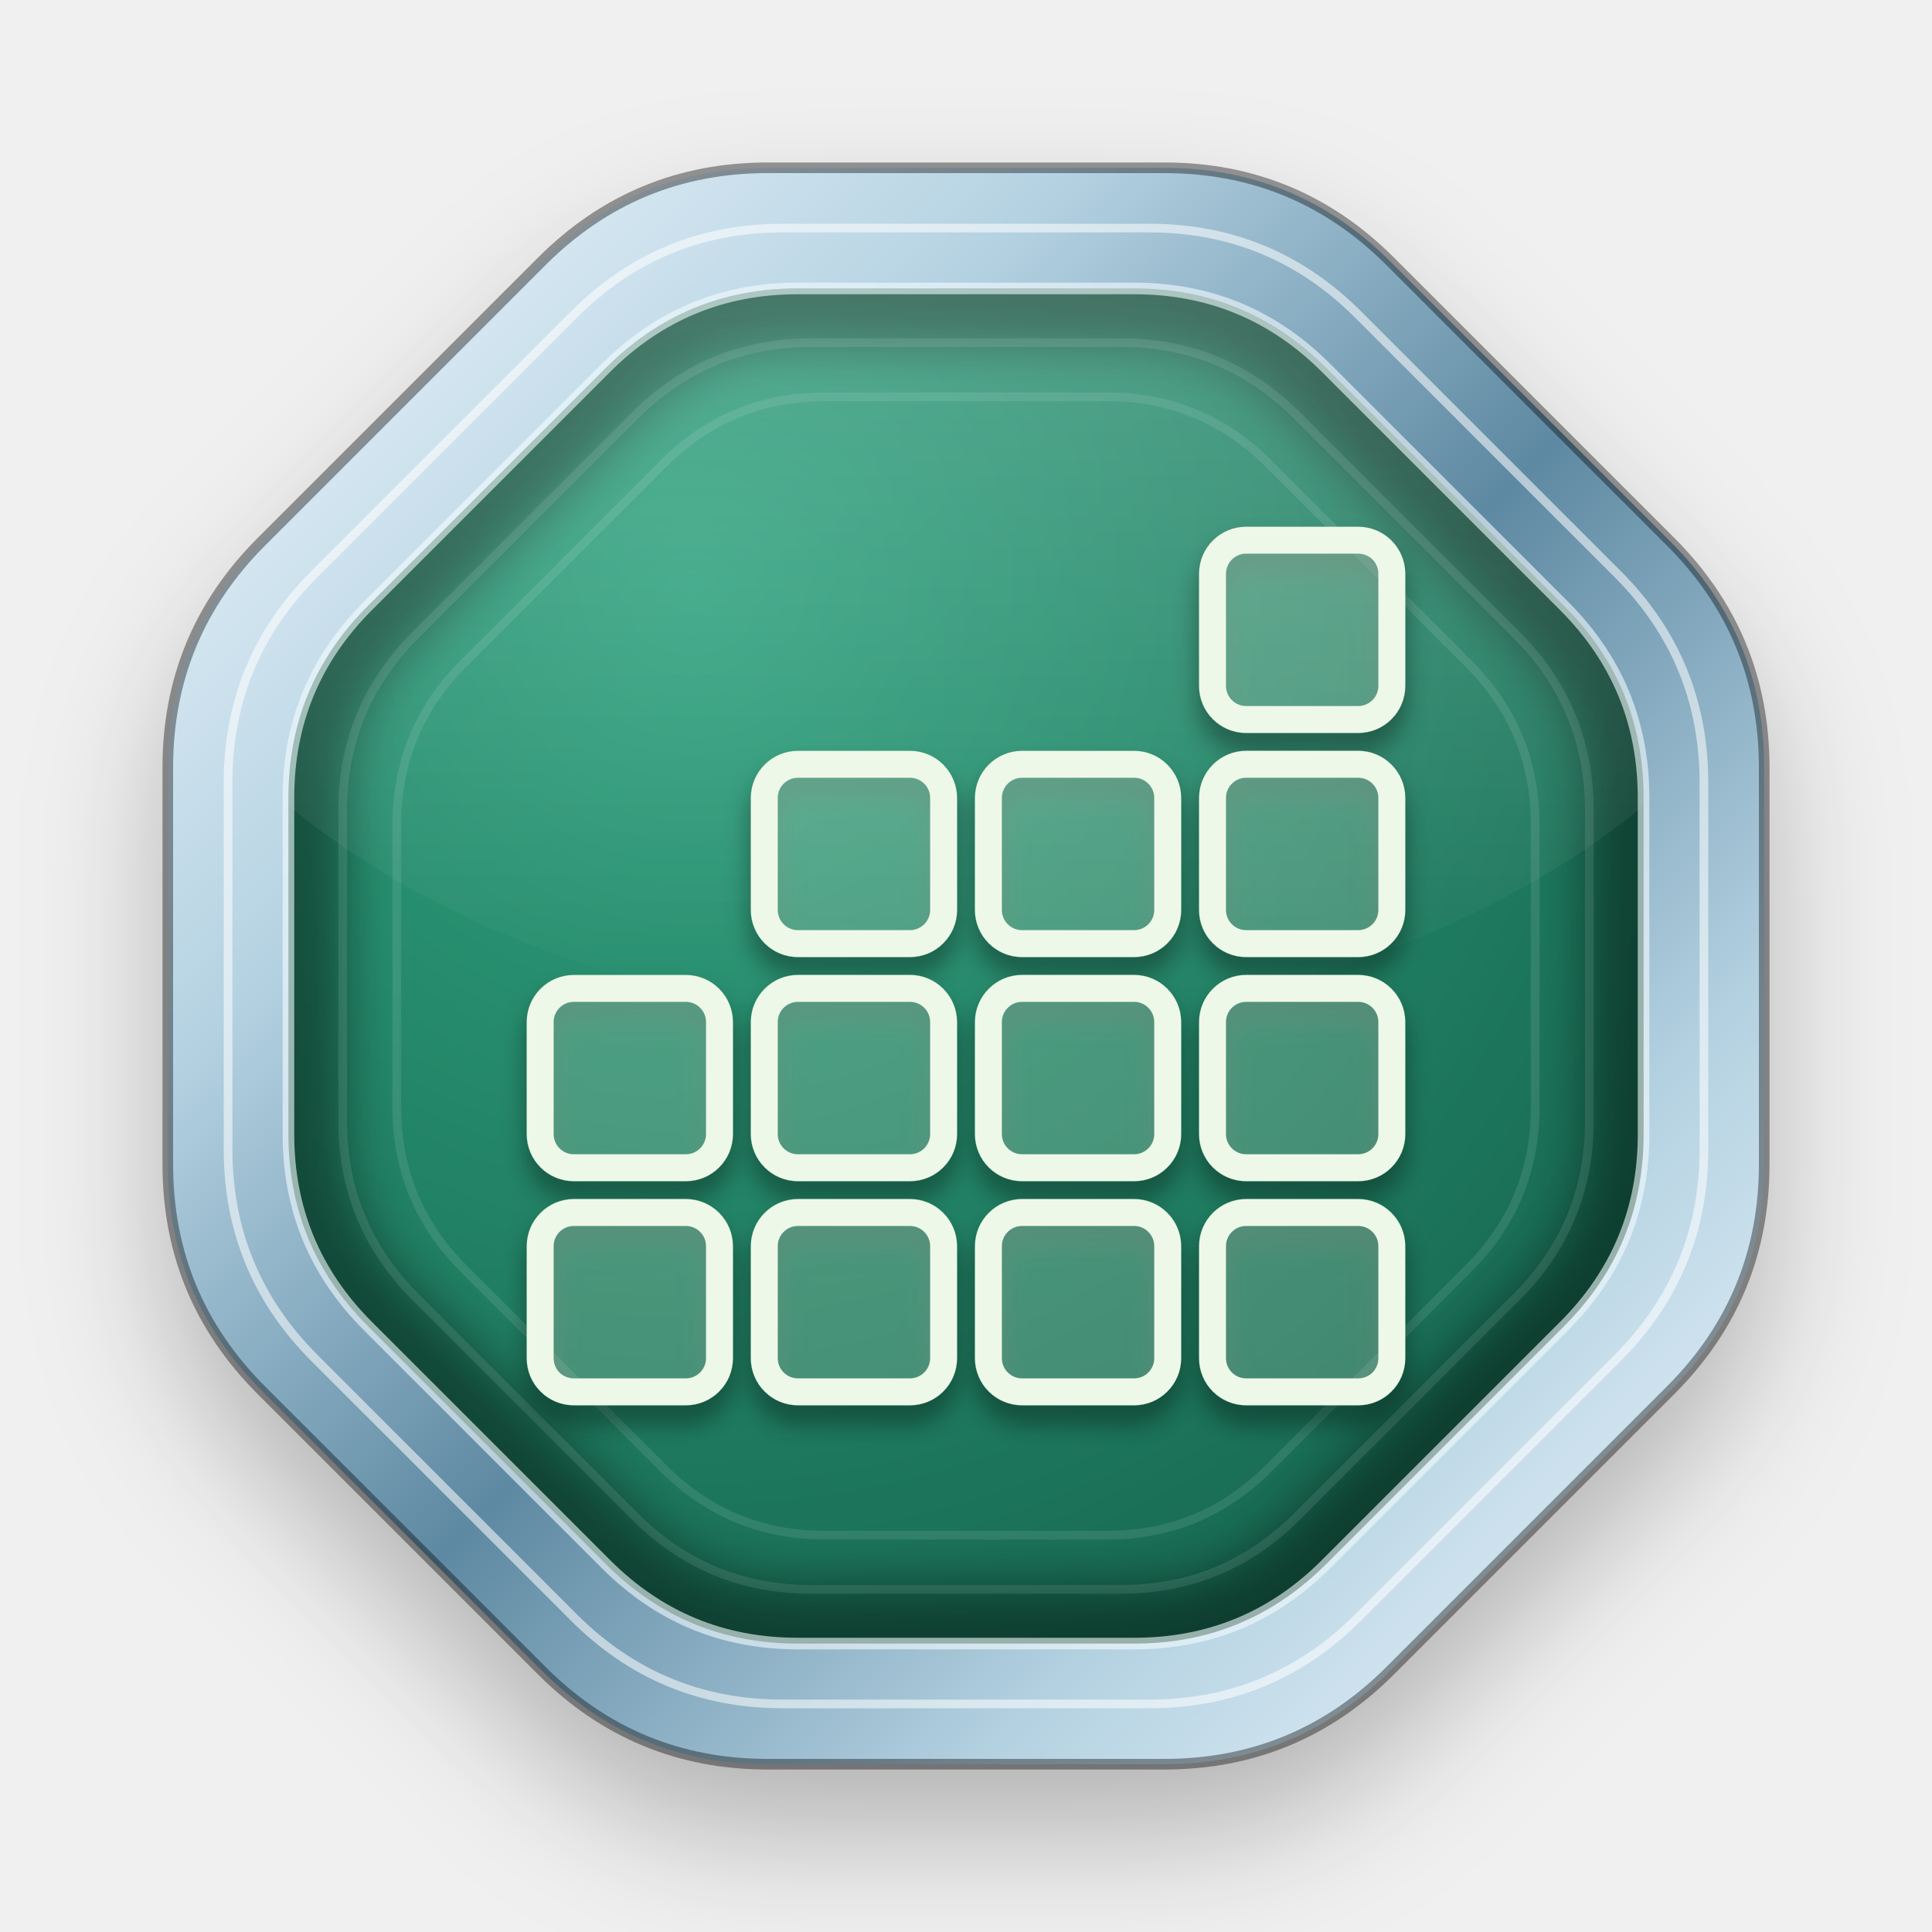
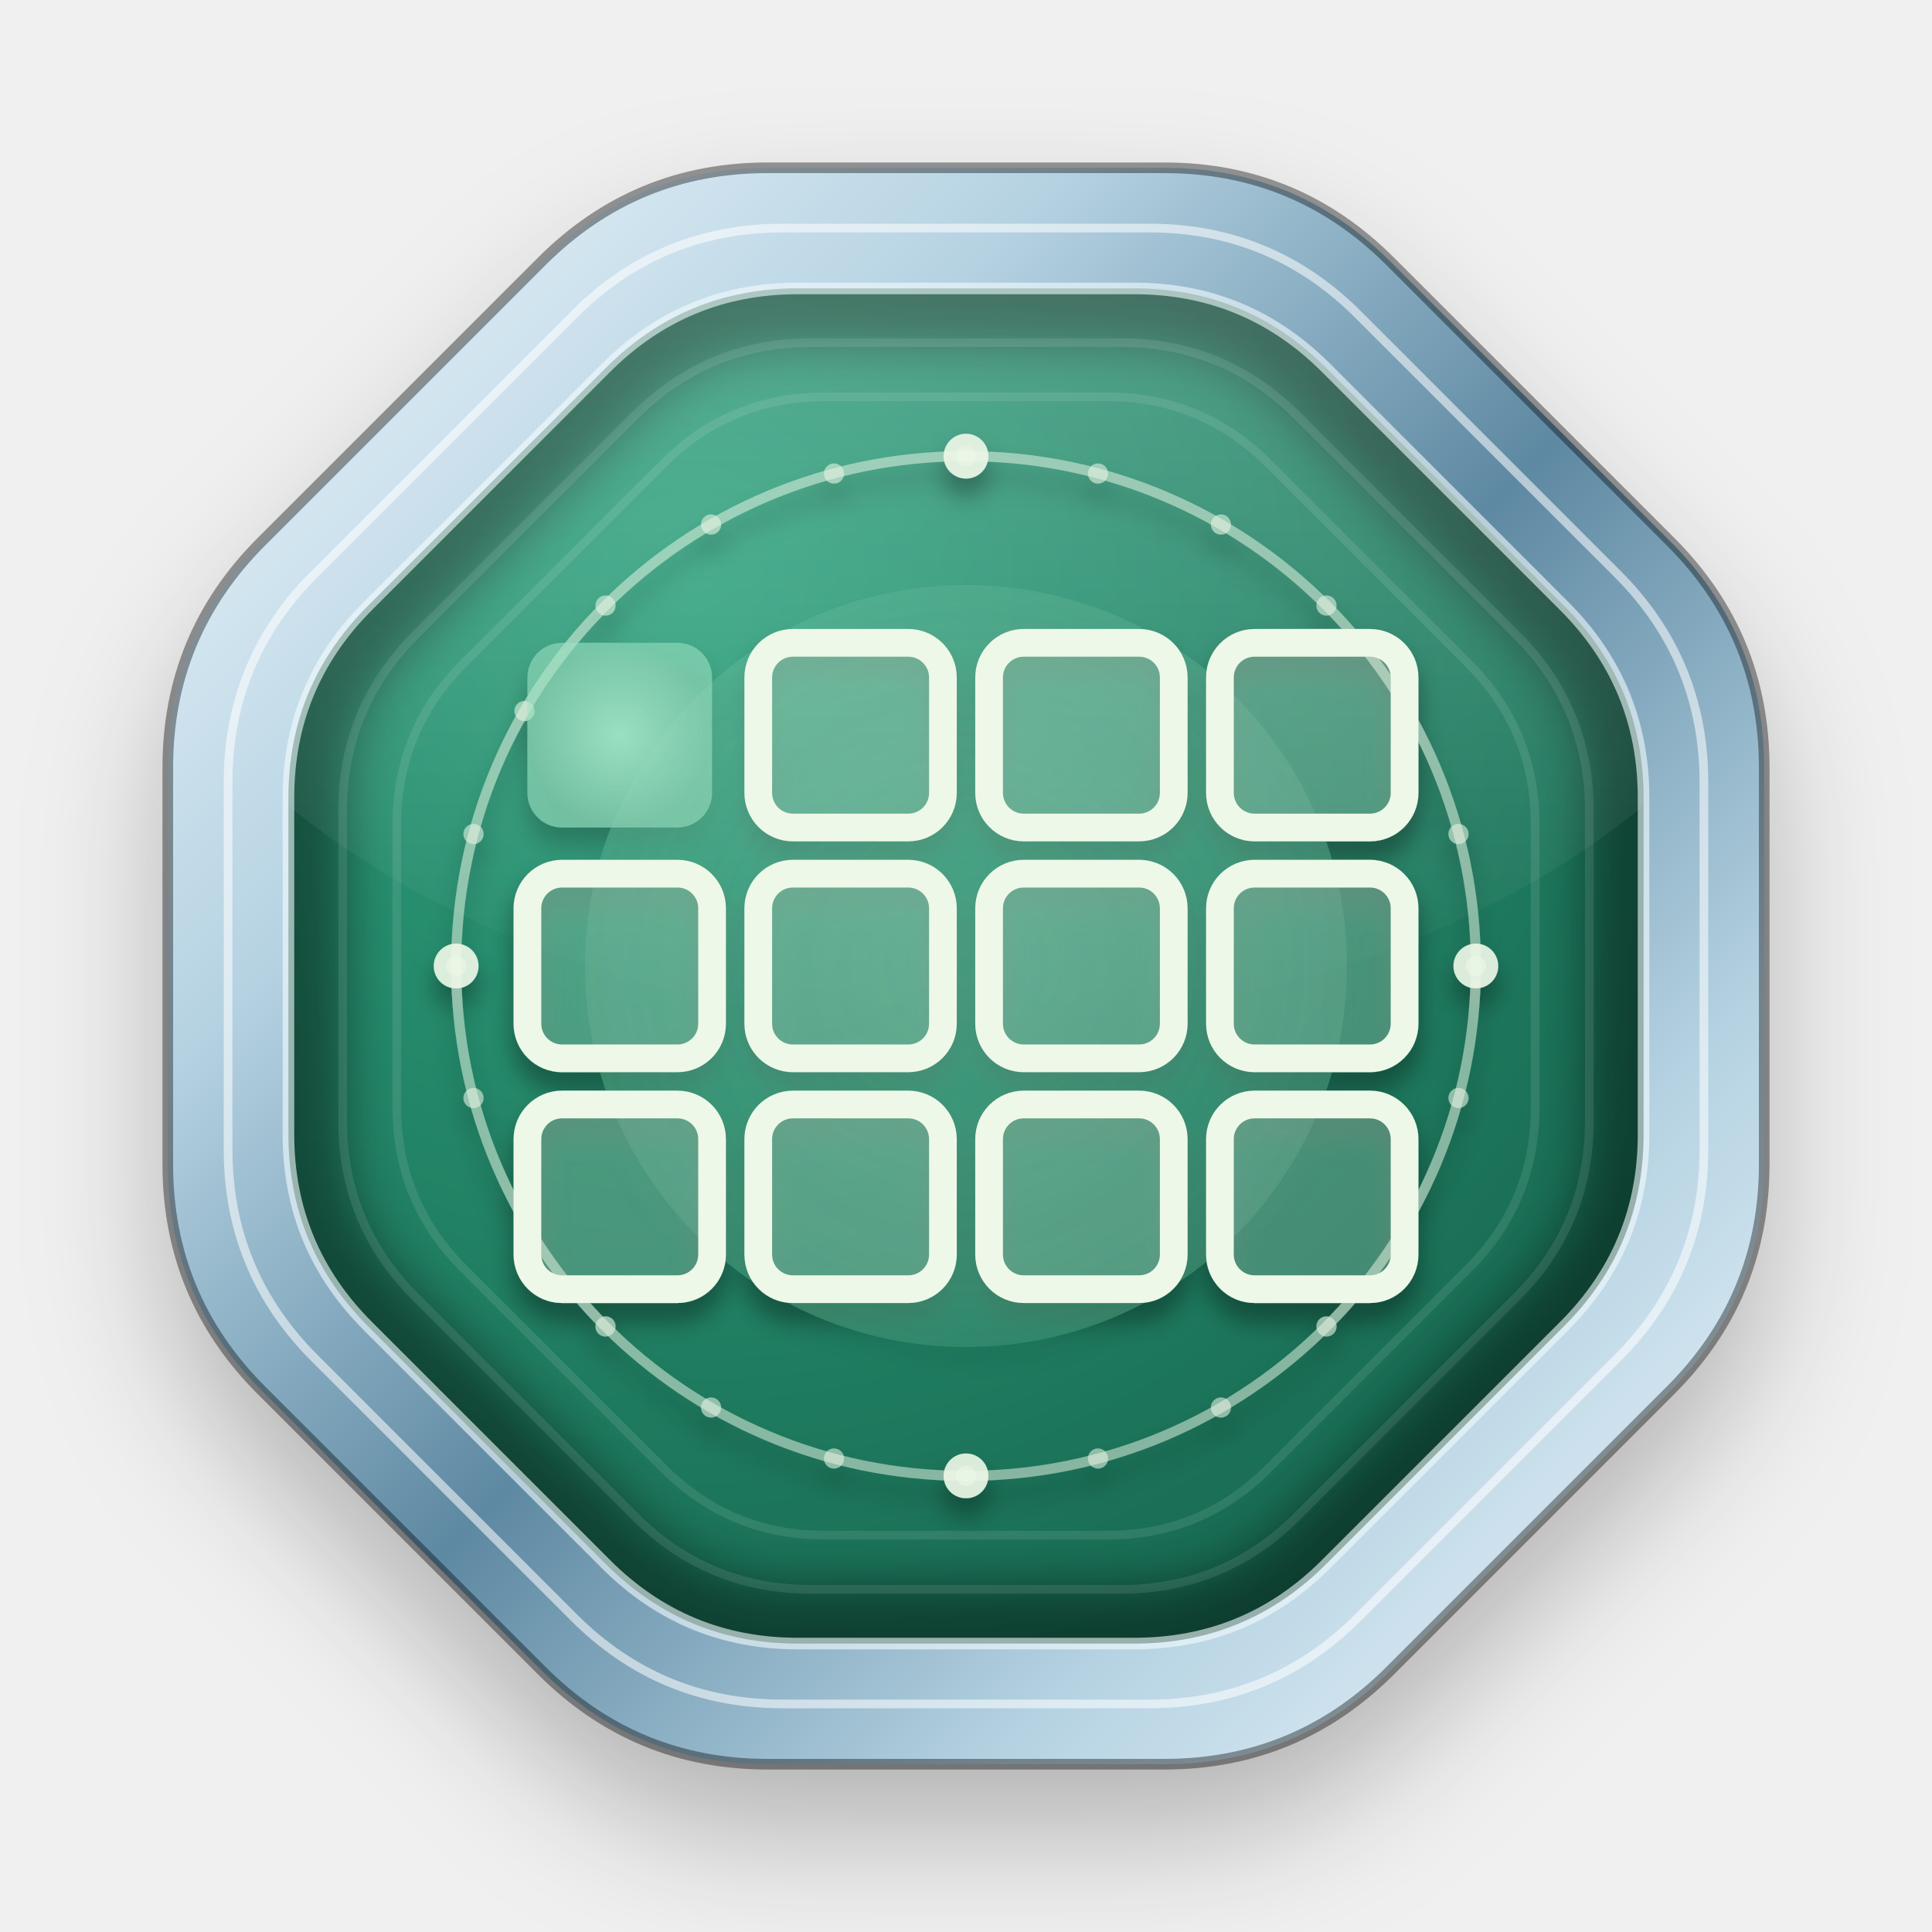
<svg xmlns="http://www.w3.org/2000/svg" viewBox="-100 -100 200 200" width="400" height="400">
  <defs>
    <filter id="blur8" x="-30%" y="-30%" width="160%" height="160%">
      <feGaussianBlur stdDeviation="7" />
    </filter>
    <filter id="blur3" x="-30%" y="-30%" width="160%" height="160%">
      <feGaussianBlur stdDeviation="2.6" />
    </filter>
    <filter id="emb" x="-20%" y="-20%" width="140%" height="140%">
      <feDropShadow dx="0" dy="1.6" stdDeviation="1.1" flood-color="#000" flood-opacity=".38" />
    </filter>
  </defs>
  <style>.mb22 .nf{fill:none} .mb22 .sf{fill:#EEF8E8;fill-opacity:.17} .mb22 .fl{fill:#EEF8E8;stroke:none} .mb22 .gl{fill:url(#b22g);stroke:none}</style>
  <defs>
    <radialGradient id="b22h" cx=".5" cy=".5" r=".5">
      <stop offset=".6" stop-color="#F3D58A" stop-opacity="0" />
      <stop offset=".82" stop-color="#F3D58A" stop-opacity=".95" />
      <stop offset="1" stop-color="#F3D58A" stop-opacity="0" />
    </radialGradient>
    <linearGradient id="b22r" x1="0" y1="0" x2="1" y2="1">
      <stop offset="0" stop-color="#F3FBFF" />
      <stop offset=".28" stop-color="#B5D2E2" />
      <stop offset=".52" stop-color="#5E89A2" />
      <stop offset=".76" stop-color="#B5D2E2" />
      <stop offset="1" stop-color="#F3FBFF" />
    </linearGradient>
    <radialGradient id="b22p" cx=".3" cy=".22" r="1.15">
      <stop offset="0" stop-color="#2FA27E" />
      <stop offset="1" stop-color="#0F5642" />
    </radialGradient>
    <radialGradient id="b22g" cx=".5" cy=".5" r=".5">
      <stop offset="0" stop-color="#9FE3C4" stop-opacity=".95" />
      <stop offset="1" stop-color="#9FE3C4" stop-opacity=".55" />
    </radialGradient>
    <linearGradient id="b22s" x1="0" y1="0" x2="0" y2="1">
      <stop offset="0" stop-color="#fff" stop-opacity=".34" />
      <stop offset="1" stop-color="#fff" stop-opacity="0" />
    </linearGradient>
    <clipPath id="b22c">
      <path d="M17.43,-70.14Q29.05,-70.14 37.27,-61.92L61.92,-37.27Q70.14,-29.05 70.14,-17.43L70.14,17.43Q70.14,29.05 61.92,37.27L37.27,61.92Q29.05,70.14 17.43,70.14L-17.43,70.14Q-29.05,70.14 -37.27,61.92L-61.92,37.27Q-70.14,29.05 -70.14,17.43L-70.14,-17.43Q-70.14,-29.05 -61.92,-37.27L-37.27,-61.92Q-29.05,-70.14 -17.43,-70.14Z" />
    </clipPath>
  </defs>
  <path d="M20.54,-82.63Q34.23,-82.63 43.91,-72.95L72.95,-43.91Q82.63,-34.23 82.63,-20.54L82.63,20.54Q82.63,34.23 72.95,43.91L43.91,72.95Q34.23,82.63 20.54,82.63L-20.54,82.63Q-34.23,82.63 -43.91,72.95L-72.95,43.91Q-82.63,34.23 -82.63,20.54L-82.63,-20.54Q-82.63,-34.23 -72.95,-43.91L-43.91,-72.95Q-34.23,-82.63 -20.54,-82.63Z" transform="translate(0 7)" fill="#000" opacity=".26" filter="url(#blur8)" />
  <path d="M20.54,-82.63Q34.23,-82.63 43.91,-72.95L72.95,-43.91Q82.63,-34.23 82.63,-20.54L82.63,20.54Q82.63,34.23 72.95,43.91L43.91,72.95Q34.23,82.63 20.54,82.63L-20.54,82.63Q-34.23,82.63 -43.91,72.95L-72.95,43.91Q-82.63,34.23 -82.63,20.54L-82.63,-20.54Q-82.63,-34.23 -72.95,-43.91L-43.91,-72.95Q-34.23,-82.63 -20.54,-82.63Z" fill="url(#b22r)" />
  <path d="M20.54,-82.63Q34.23,-82.63 43.91,-72.95L72.95,-43.91Q82.63,-34.23 82.63,-20.54L82.63,20.54Q82.63,34.23 72.95,43.91L43.91,72.95Q34.23,82.63 20.54,82.63L-20.54,82.63Q-34.23,82.63 -43.91,72.95L-72.95,43.91Q-82.63,34.23 -82.63,20.54L-82.63,-20.54Q-82.63,-34.23 -72.95,-43.91L-43.91,-72.95Q-34.23,-82.63 -20.54,-82.63Z" fill="none" stroke="#000" stroke-opacity=".38" stroke-width="1.1" />
  <path d="M18.98,-76.39Q31.64,-76.39 40.59,-67.44L67.44,-40.59Q76.39,-31.64 76.39,-18.98L76.39,18.98Q76.39,31.64 67.44,40.59L40.59,67.44Q31.64,76.39 18.98,76.39L-18.98,76.39Q-31.64,76.39 -40.59,67.44L-67.44,40.59Q-76.39,31.64 -76.39,18.98L-76.39,-18.98Q-76.39,-31.64 -67.44,-40.59L-40.59,-67.44Q-31.64,-76.39 -18.98,-76.39Z" fill="none" stroke="#fff" stroke-opacity=".55" stroke-width=".9" />
  <path d="M17.43,-70.14Q29.05,-70.14 37.27,-61.92L61.92,-37.27Q70.14,-29.05 70.14,-17.43L70.14,17.43Q70.14,29.05 61.92,37.27L37.27,61.92Q29.05,70.14 17.43,70.14L-17.43,70.14Q-29.05,70.14 -37.27,61.92L-61.92,37.27Q-70.14,29.05 -70.14,17.43L-70.14,-17.43Q-70.14,-29.05 -61.92,-37.27L-37.27,-61.92Q-29.05,-70.14 -17.43,-70.14Z" fill="url(#b22p)" />
  <g clip-path="url(#b22c)">
    <path d="M17.43,-70.14Q29.05,-70.14 37.27,-61.92L61.92,-37.27Q70.14,-29.05 70.14,-17.43L70.14,17.43Q70.14,29.05 61.92,37.27L37.27,61.92Q29.05,70.14 17.43,70.14L-17.43,70.14Q-29.05,70.14 -37.27,61.92L-61.92,37.27Q-70.14,29.05 -70.14,17.43L-70.14,-17.43Q-70.14,-29.05 -61.92,-37.27L-37.27,-61.92Q-29.05,-70.14 -17.43,-70.14Z" fill="none" stroke="#000" stroke-opacity=".42" stroke-width="12" filter="url(#blur3)" />
    <path d="M16.04,-64.53Q26.73,-64.53 34.29,-56.97L56.97,-34.29Q64.53,-26.73 64.53,-16.04L64.53,16.04Q64.53,26.73 56.97,34.29L34.29,56.97Q26.73,64.53 16.04,64.53L-16.04,64.53Q-26.73,64.53 -34.29,56.97L-56.97,34.29Q-64.53,26.73 -64.53,16.04L-64.53,-16.04Q-64.53,-26.73 -56.97,-34.29L-34.29,-56.97Q-26.73,-64.53 -16.04,-64.53Z" fill="none" stroke="#fff" stroke-opacity=".10" stroke-width=".9" />
    <path d="M14.64,-58.92Q24.4,-58.92 31.31,-52.02L52.02,-31.31Q58.92,-24.4 58.92,-14.64L58.92,14.64Q58.92,24.4 52.02,31.31L31.31,52.02Q24.4,58.92 14.64,58.92L-14.64,58.92Q-24.4,58.92 -31.31,52.02L-52.02,31.31Q-58.92,24.4 -58.92,14.64L-58.92,-14.64Q-58.92,-24.4 -52.02,-31.31L-31.31,-52.02Q-24.4,-58.92 -14.64,-58.92Z" fill="none" stroke="#fff" stroke-opacity=".10" stroke-width=".9" />
    <ellipse cx="0" cy="-58" rx="92" ry="64" fill="url(#b22s)" />
  </g>
  <path d="M17.43,-70.14Q29.05,-70.14 37.27,-61.92L61.92,-37.27Q70.14,-29.05 70.14,-17.43L70.14,17.43Q70.14,29.05 61.92,37.27L37.27,61.92Q29.05,70.14 17.43,70.14L-17.43,70.14Q-29.05,70.14 -37.27,61.92L-61.92,37.27Q-70.14,29.05 -70.14,17.43L-70.14,-17.43Q-70.14,-29.05 -61.92,-37.27L-37.27,-61.92Q-29.05,-70.14 -17.43,-70.14Z" fill="none" stroke="#F3FBFF" stroke-opacity=".6" stroke-width="1.2" />
  <g filter="url(#emb)" fill="none" stroke="#EEF8E8" stroke-linecap="round" stroke-linejoin="round" class="mb22" transform="scale(1.16)">
-     <rect x="-18" y="22" width="16" height="16" rx="3" class="sf" stroke-width="2.4" opacity="1" />
-     <rect x="2" y="2" width="16" height="16" rx="3" class="sf" stroke-width="2.4" opacity="1" />
-     <rect x="-38" y="2" width="16" height="16" rx="3" class="sf" stroke-width="2.4" opacity="1" />
-     <rect x="22" y="-18" width="16" height="16" rx="3" class="sf" stroke-width="2.4" opacity="1" />
-     <rect x="2" y="22" width="16" height="16" rx="3" class="sf" stroke-width="2.4" opacity="1" />
-     <rect x="-38" y="22" width="16" height="16" rx="3" class="sf" stroke-width="2.4" opacity="1" />
-     <rect x="2" y="-18" width="16" height="16" rx="3" class="sf" stroke-width="2.4" opacity="1" />
-     <rect x="-18" y="2" width="16" height="16" rx="3" class="sf" stroke-width="2.4" opacity="1" />
-     <rect x="22" y="-38" width="16" height="16" rx="3" class="sf" stroke-width="2.4" opacity="1" />
-     <rect x="-18" y="-18" width="16" height="16" rx="3" class="sf" stroke-width="2.4" opacity="1" />
-     <rect x="22" y="22" width="16" height="16" rx="3" class="sf" stroke-width="2.4" opacity="1" />
-     <rect x="22" y="2" width="16" height="16" rx="3" class="sf" stroke-width="2.4" opacity="1" />
+     <circle cx="0" cy="0" r="34" class="gl" stroke="none" opacity="0.22" />
+     <circle cx="0" cy="0" r="45.5" fill="none" stroke-width="0.9" opacity="0.5" />
+     <circle cx="0" cy="-45.5" r="0.9" class="fl" stroke="none" opacity="0.55" />
+     <circle cx="11.78" cy="-43.95" r="0.9" class="fl" stroke="none" opacity="0.55" />
+     <circle cx="22.75" cy="-39.4" r="0.9" class="fl" stroke="none" opacity="0.55" />
+     <circle cx="32.17" cy="-32.17" r="0.9" class="fl" stroke="none" opacity="0.55" />
+     <circle cx="39.4" cy="-22.75" r="0.9" class="fl" stroke="none" opacity="0.55" />
+     <circle cx="43.95" cy="-11.78" r="0.9" class="fl" stroke="none" opacity="0.55" />
+     <circle cx="45.5" cy="0" r="0.9" class="fl" stroke="none" opacity="0.55" />
+     <circle cx="43.95" cy="11.78" r="0.9" class="fl" stroke="none" opacity="0.55" />
+     <circle cx="39.4" cy="22.75" r="0.9" class="fl" stroke="none" opacity="0.55" />
+     <circle cx="32.17" cy="32.17" r="0.9" class="fl" stroke="none" opacity="0.55" />
+     <circle cx="22.75" cy="39.4" r="0.9" class="fl" stroke="none" opacity="0.55" />
+     <circle cx="11.78" cy="43.95" r="0.9" class="fl" stroke="none" opacity="0.55" />
+     <circle cx="0" cy="45.5" r="0.9" class="fl" stroke="none" opacity="0.55" />
+     <circle cx="-11.78" cy="43.95" r="0.9" class="fl" stroke="none" opacity="0.55" />
+     <circle cx="-22.75" cy="39.4" r="0.9" class="fl" stroke="none" opacity="0.55" />
+     <circle cx="-32.17" cy="32.17" r="0.9" class="fl" stroke="none" opacity="0.55" />
+     <circle cx="-39.4" cy="22.75" r="0.9" class="fl" stroke="none" opacity="0.55" />
+     <circle cx="-43.95" cy="11.78" r="0.9" class="fl" stroke="none" opacity="0.55" />
+     <circle cx="-45.5" cy="0" r="0.9" class="fl" stroke="none" opacity="0.55" />
+     <circle cx="-43.95" cy="-11.78" r="0.9" class="fl" stroke="none" opacity="0.55" />
+     <circle cx="-39.4" cy="-22.75" r="0.9" class="fl" stroke="none" opacity="0.55" />
+     <circle cx="-32.17" cy="-32.17" r="0.9" class="fl" stroke="none" opacity="0.55" />
+     <circle cx="-22.75" cy="-39.4" r="0.9" class="fl" stroke="none" opacity="0.55" />
+     <circle cx="-11.78" cy="-43.95" r="0.9" class="fl" stroke="none" opacity="0.55" />
+     <circle cx="0" cy="-45.5" r="2" class="fl" stroke="none" opacity="0.9" />
+     <circle cx="45.5" cy="0" r="2" class="fl" stroke="none" opacity="0.9" />
+     <circle cx="0" cy="45.5" r="2" class="fl" stroke="none" opacity="0.9" />
+     <circle cx="-45.5" cy="0" r="2" class="fl" stroke="none" opacity="0.9" />
+     <g transform="translate(0 0) scale(1.03) translate(-0 -10)">
+       <rect x="-18" y="2" width="16" height="16" rx="3" class="sf" stroke-width="2.4" opacity="1" />
+       <rect x="2" y="2" width="16" height="16" rx="3" class="sf" stroke-width="2.4" opacity="1" />
+       <rect x="-18" y="22" width="16" height="16" rx="3" class="sf" stroke-width="2.4" opacity="1" />
+       <rect x="2" y="22" width="16" height="16" rx="3" class="sf" stroke-width="2.4" opacity="1" />
+       <rect x="2" y="-18" width="16" height="16" rx="3" class="sf" stroke-width="2.4" opacity="1" />
+       <rect x="22" y="-18" width="16" height="16" rx="3" class="sf" stroke-width="2.4" opacity="1" />
+       <rect x="-38" y="2" width="16" height="16" rx="3" class="sf" stroke-width="2.4" opacity="1" />
+       <rect x="22" y="2" width="16" height="16" rx="3" class="sf" stroke-width="2.4" opacity="1" />
+       <rect x="-38" y="22" width="16" height="16" rx="3" class="sf" stroke-width="2.4" opacity="1" />
+       <rect x="22" y="22" width="16" height="16" rx="3" class="sf" stroke-width="2.4" opacity="1" />
+       <rect x="-18" y="-18" width="16" height="16" rx="3" class="sf" stroke-width="2.4" opacity="1" />
+       <rect x="-38" y="-18" width="16" height="16" rx="3" class="gl" stroke-width="2.4" opacity="1" />
+     </g>
  </g>
</svg>
